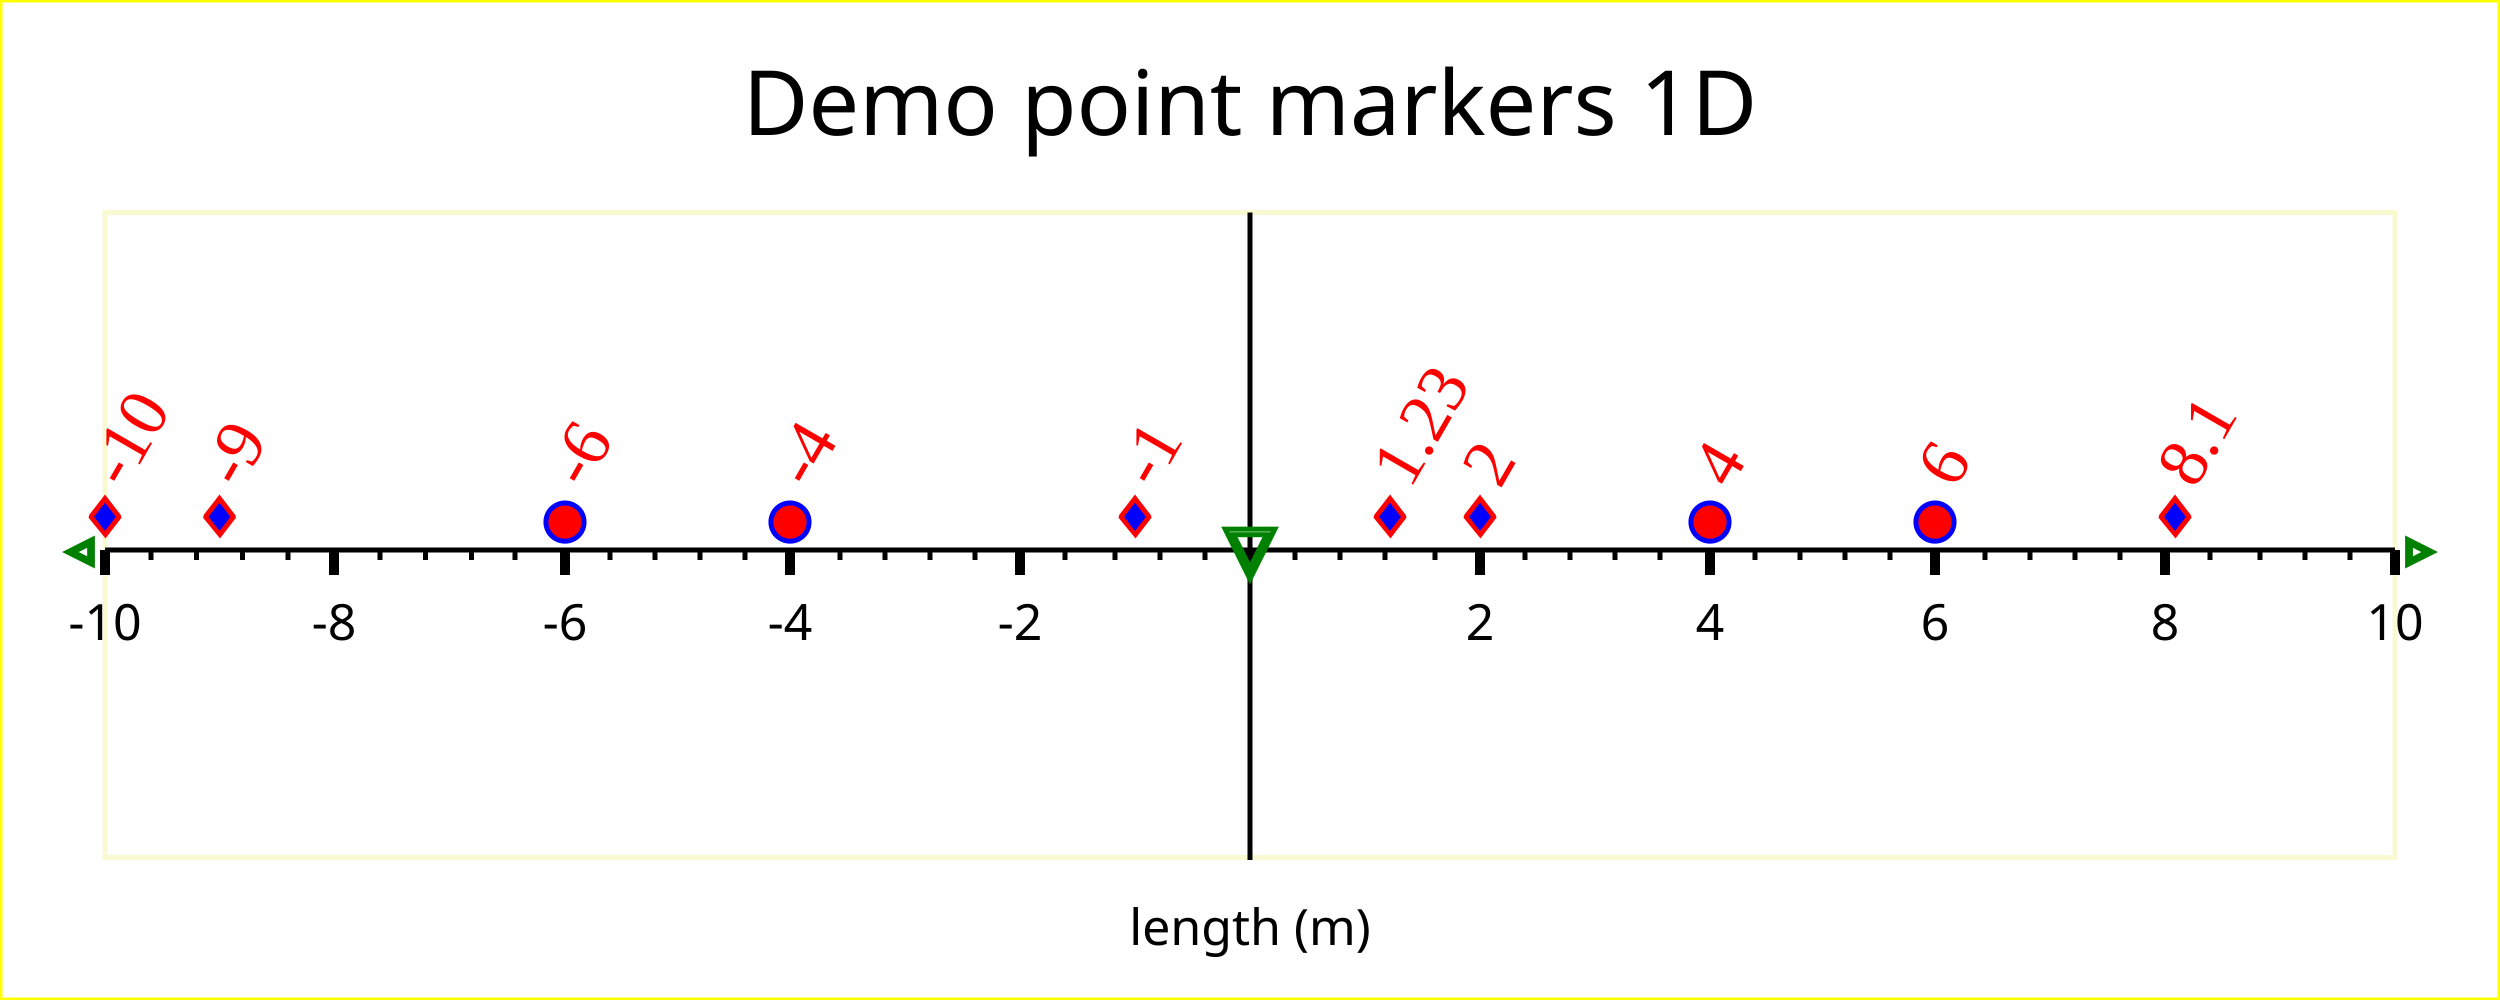
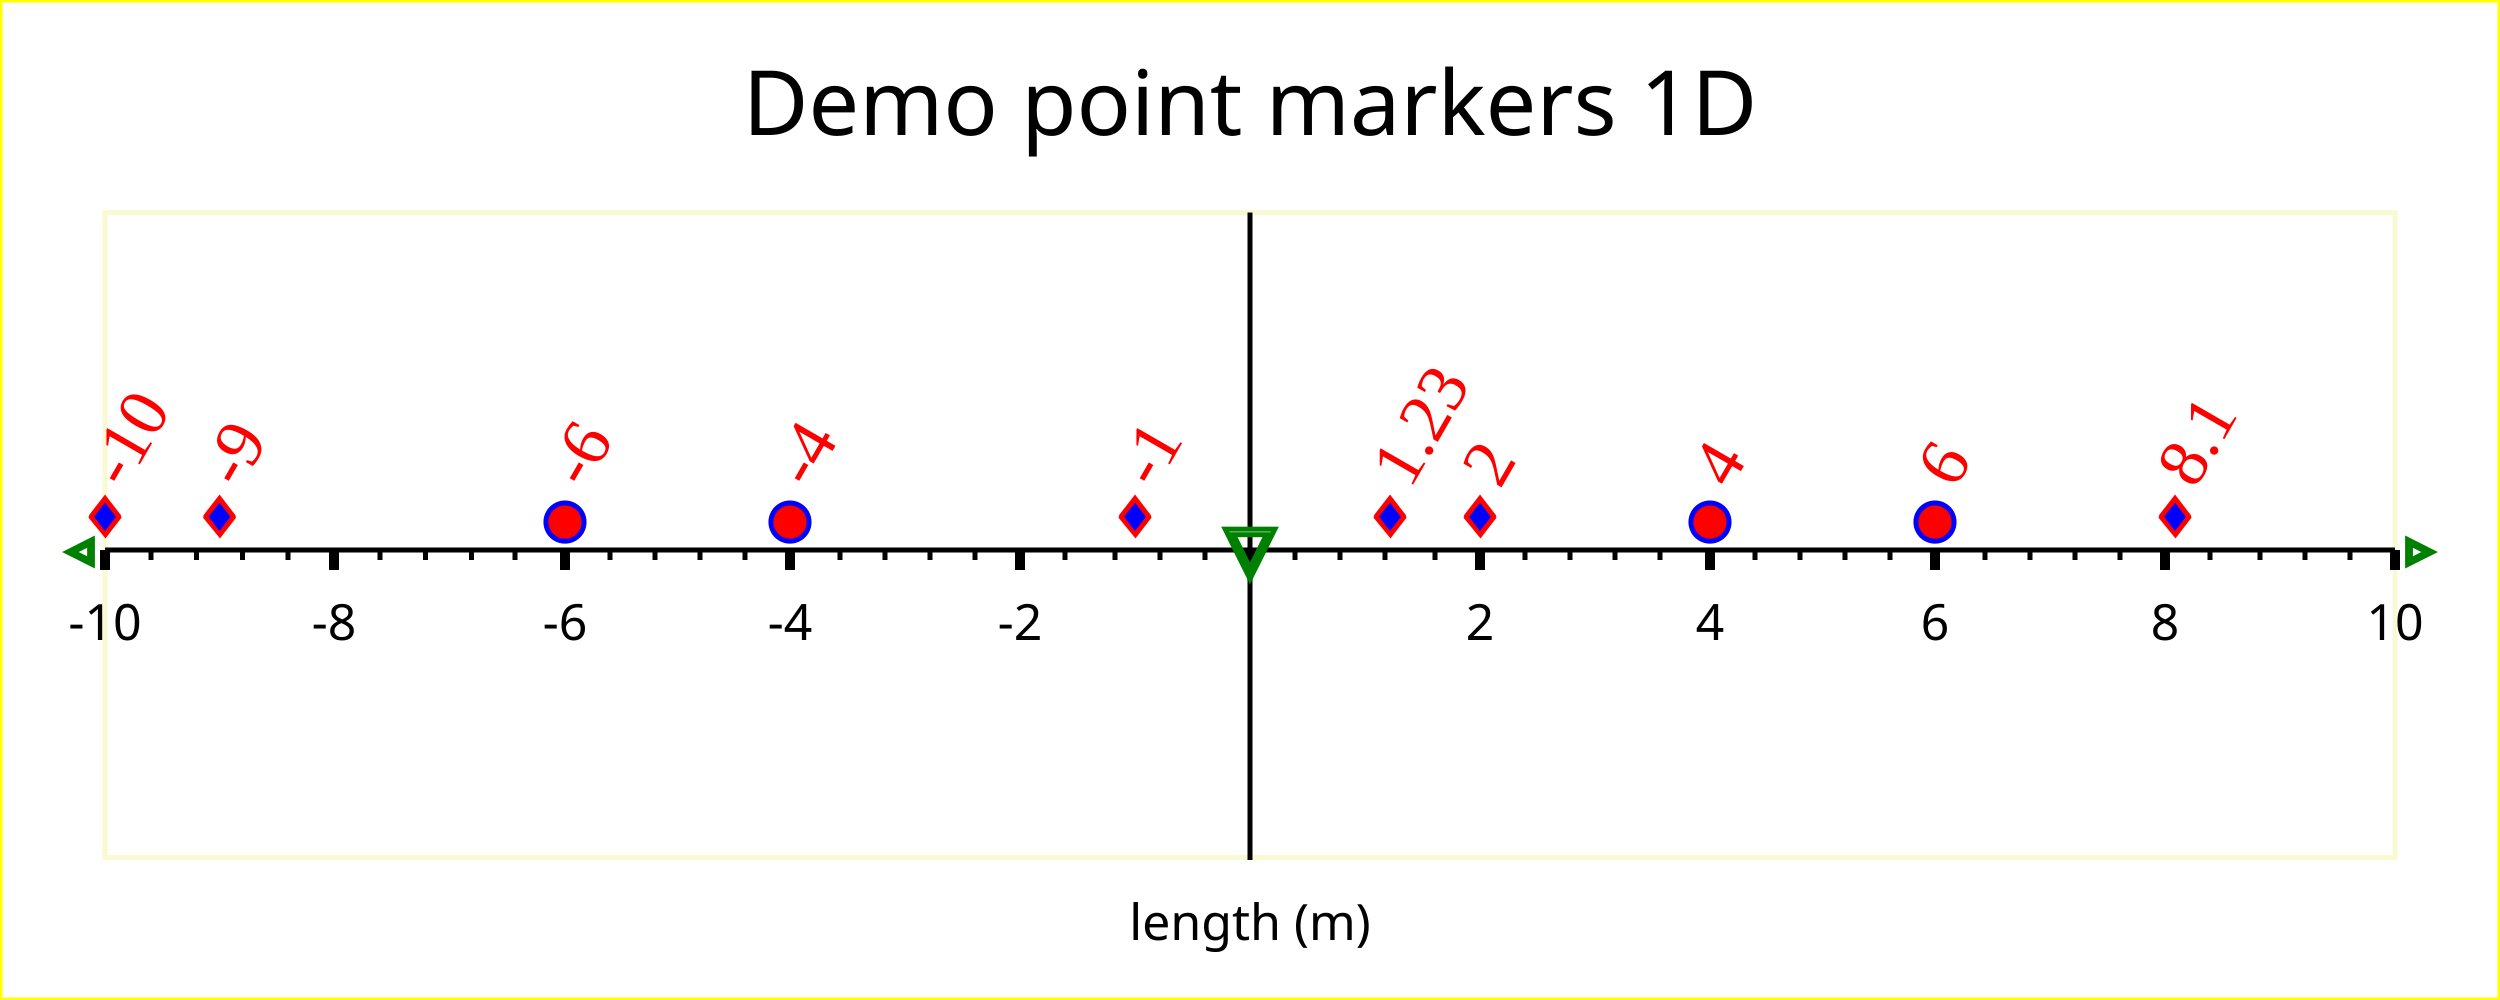
<svg xmlns="http://www.w3.org/2000/svg" width="500" height="200" version="1.1">
  <g id="imageBackground" stroke="rgb(255,255,0)" fill="rgb(255,255,255)" stroke-width="1">
    <rect x="0" y="0" width="500" height="200" />
  </g>
  <g id="plotBackground" stroke="rgb(250,250,210)" fill="rgb(255,255,255)" stroke-width="1">
    <rect x="21" y="42.5" width="458" height="129" />
  </g>
  <g id="xMinorGrid" stroke="rgb(200,220,255)" stroke-width="0.5">
</g>
  <g id="xMajorGrid" stroke="rgb(200,220,255)" stroke-width="1">
</g>
  <g id="xAxis" stroke="rgb(0,0,0)" stroke-width="1">
    <line x1="250" y1="42.5" x2="250" y2="172" />
    <line x1="21" y1="110" x2="479" y2="110" />
  </g>
  <g id="xMinorTicks" stroke="rgb(0,0,0)" stroke-width="1">
    <path d="M259,110 L259,112  M268,110 L268,112  M277,110 L277,112  M287,110 L287,112  M305,110 L305,112  M314,110 L314,112  M323,110 L323,112  M332,110 L332,112  M351,110 L351,112  M360,110 L360,112  M369,110 L369,112  M378,110 L378,112  M397,110 L397,112  M406,110 L406,112  M415,110 L415,112  M424,110 L424,112  M442,110 L442,112  M452,110 L452,112  M461,110 L461,112  M470,110 L470,112  M241,110 L241,112  M232,110 L232,112  M223,110 L223,112  M213,110 L213,112  M195,110 L195,112  M186,110 L186,112  M177,110 L177,112  M168,110 L168,112  M149,110 L149,112  M140,110 L140,112  M131,110 L131,112  M122,110 L122,112  M103,110 L103,112  M94.3,110 L94.3,112  M85.1,110 L85.1,112  M76,110 L76,112  M57.6,110 L57.6,112  M48.5,110 L48.5,112  M39.3,110 L39.3,112  M30.2,110 L30.2,112  " fill="none" />
  </g>
  <g id="xMajorTicks" stroke="rgb(0,0,0)" stroke-width="2">
-     <path d="M250,110 L250,115  M296,110 L296,115  M342,110 L342,115  M387,110 L387,115  M433,110 L433,115  M479,110 L479,115  M250,110 L250,115  M204,110 L204,115  M158,110 L158,115  M113,110 L113,115  M66.8,110 L66.8,115  M21,110 L21,115  " fill="none" />
+     <path d="M250,110 L250,114  M296,110 L296,114  M342,110 L342,114  M387,110 L387,114  M433,110 L433,114  M479,110 L479,114  M250,110 L250,114  M204,110 L204,114  M158,110 L158,114  M113,110 L113,114  M66.8,110 L66.8,114  M21,110 L21,114  " fill="none" />
  </g>
  <g id="xTicksValues">
    <text x="296" y="128" text-anchor="middle" font-size="10" font-family="Verdana">2
	</text>
    <text x="342" y="128" text-anchor="middle" font-size="10" font-family="Verdana">4
	</text>
    <text x="387" y="128" text-anchor="middle" font-size="10" font-family="Verdana">6
	</text>
    <text x="433" y="128" text-anchor="middle" font-size="10" font-family="Verdana">8
	</text>
    <text x="479" y="128" text-anchor="middle" font-size="10" font-family="Verdana">10
	</text>
    <text x="204" y="128" text-anchor="middle" font-size="10" font-family="Verdana">-2
	</text>
    <text x="158" y="128" text-anchor="middle" font-size="10" font-family="Verdana">-4
	</text>
    <text x="113" y="128" text-anchor="middle" font-size="10" font-family="Verdana">-6
	</text>
    <text x="66.8" y="128" text-anchor="middle" font-size="10" font-family="Verdana">-8
	</text>
    <text x="21" y="128" text-anchor="middle" font-size="10" font-family="Verdana">-10
	</text>
  </g>
  <g id="xLabel">
-     <text x="250" y="189" text-anchor="middle" font-size="10" font-family="Verdana">length (m)
+     <text x="250" y="188" text-anchor="middle" font-size="10" font-family="Verdana">length (m)
	</text>
  </g>
  <g id="plotPoints">
    <g stroke="rgb(255,0,0)" fill="rgb(0,0,255)">
      <text x="21" y="107" text-anchor="middle" font-size="10" font-family="Lucida Sans Unicode">♦
	</text>
      <text x="43.9" y="107" text-anchor="middle" font-size="10" font-family="Lucida Sans Unicode">♦
	</text>
      <text x="227" y="107" text-anchor="middle" font-size="10" font-family="Lucida Sans Unicode">♦
	</text>
      <text x="278" y="107" text-anchor="middle" font-size="10" font-family="Lucida Sans Unicode">♦
	</text>
      <text x="296" y="107" text-anchor="middle" font-size="10" font-family="Lucida Sans Unicode">♦
	</text>
      <text x="435" y="107" text-anchor="middle" font-size="10" font-family="Lucida Sans Unicode">♦
	</text>
    </g>
    <g stroke="rgb(0,0,255)" fill="rgb(255,0,0)">
      <text x="113" y="107" text-anchor="middle" font-size="10" font-family="Lucida Sans Unicode">●
	</text>
      <text x="158" y="107" text-anchor="middle" font-size="10" font-family="Lucida Sans Unicode">●
	</text>
      <text x="342" y="107" text-anchor="middle" font-size="10" font-family="Lucida Sans Unicode">●
	</text>
      <text x="387" y="107" text-anchor="middle" font-size="10" font-family="Lucida Sans Unicode">●
	</text>
    </g>
  </g>
  <g id="limitPoints" stroke="rgb(0,128,0)" fill="rgb(255,255,255)">
    <text x="16" y="113" text-anchor="middle" font-size="10" font-family="Lucida Sans Unicode">◃
	</text>
    <text x="484" y="113" text-anchor="middle" font-size="10" font-family="Lucida Sans Unicode">▹
	</text>
    <text x="250" y="116" text-anchor="middle" font-size="20" font-family="Lucida Sans Unicode">▿
	</text>
  </g>
  <g id="title">
    <text x="250" y="27" text-anchor="middle" font-size="18" font-family="Verdana">Demo point markers 1D
	</text>
  </g>
  <g id="plotXValues" fill="rgb(255,0,0)">
    <g>
      <text x="25" y="98" transform="rotate(-60 25 98)" font-size="14" font-family="Times New Roman">-10
	</text>
    </g>
    <g>
      <text x="47.9" y="98" transform="rotate(-60 47.9 98)" font-size="14" font-family="Times New Roman">-9
	</text>
    </g>
    <g>
      <text x="231" y="98" transform="rotate(-60 231 98)" font-size="14" font-family="Times New Roman">-1
	</text>
    </g>
    <g>
      <text x="282" y="98" transform="rotate(-60 282 98)" font-size="14" font-family="Times New Roman">1.23
	</text>
    </g>
    <g>
      <text x="300" y="98" transform="rotate(-60 300 98)" font-size="14" font-family="Times New Roman">2
	</text>
    </g>
    <g>
      <text x="439" y="98" transform="rotate(-60 439 98)" font-size="14" font-family="Times New Roman">8.1
	</text>
    </g>
    <g>
      <text x="117" y="98" transform="rotate(-60 117 98)" font-size="14" font-family="Times New Roman">-6
	</text>
    </g>
    <g>
      <text x="162" y="98" transform="rotate(-60 162 98)" font-size="14" font-family="Times New Roman">-4
	</text>
    </g>
    <g>
      <text x="346" y="98" transform="rotate(-60 346 98)" font-size="14" font-family="Times New Roman">4
	</text>
    </g>
    <g>
      <text x="391" y="98" transform="rotate(-60 391 98)" font-size="14" font-family="Times New Roman">6
	</text>
    </g>
  </g>
</svg>
